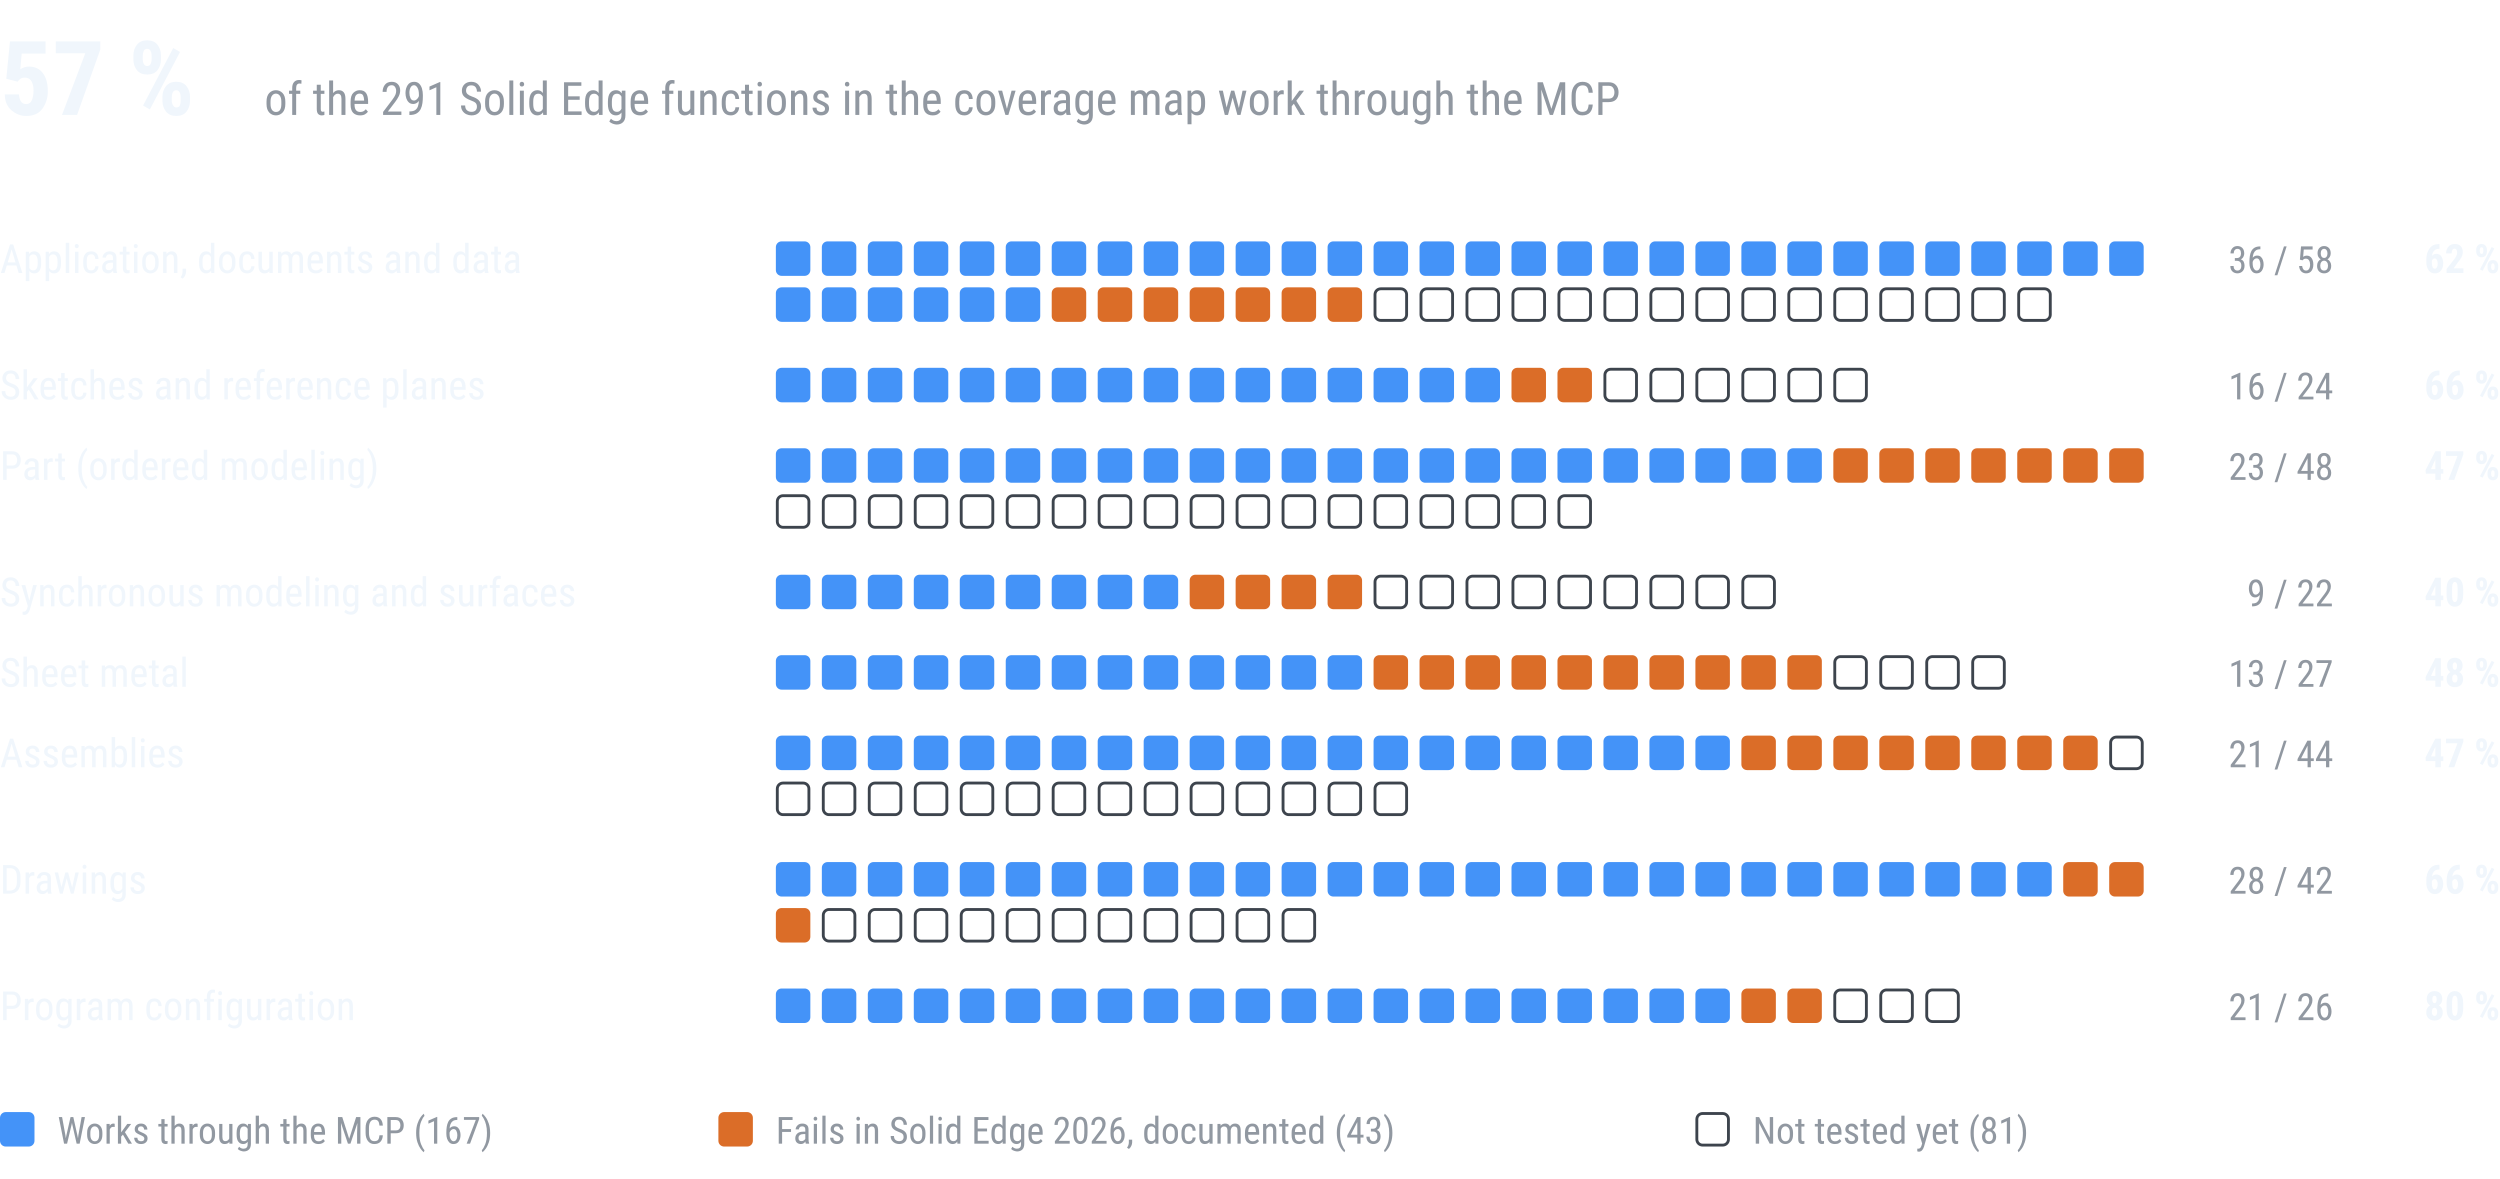
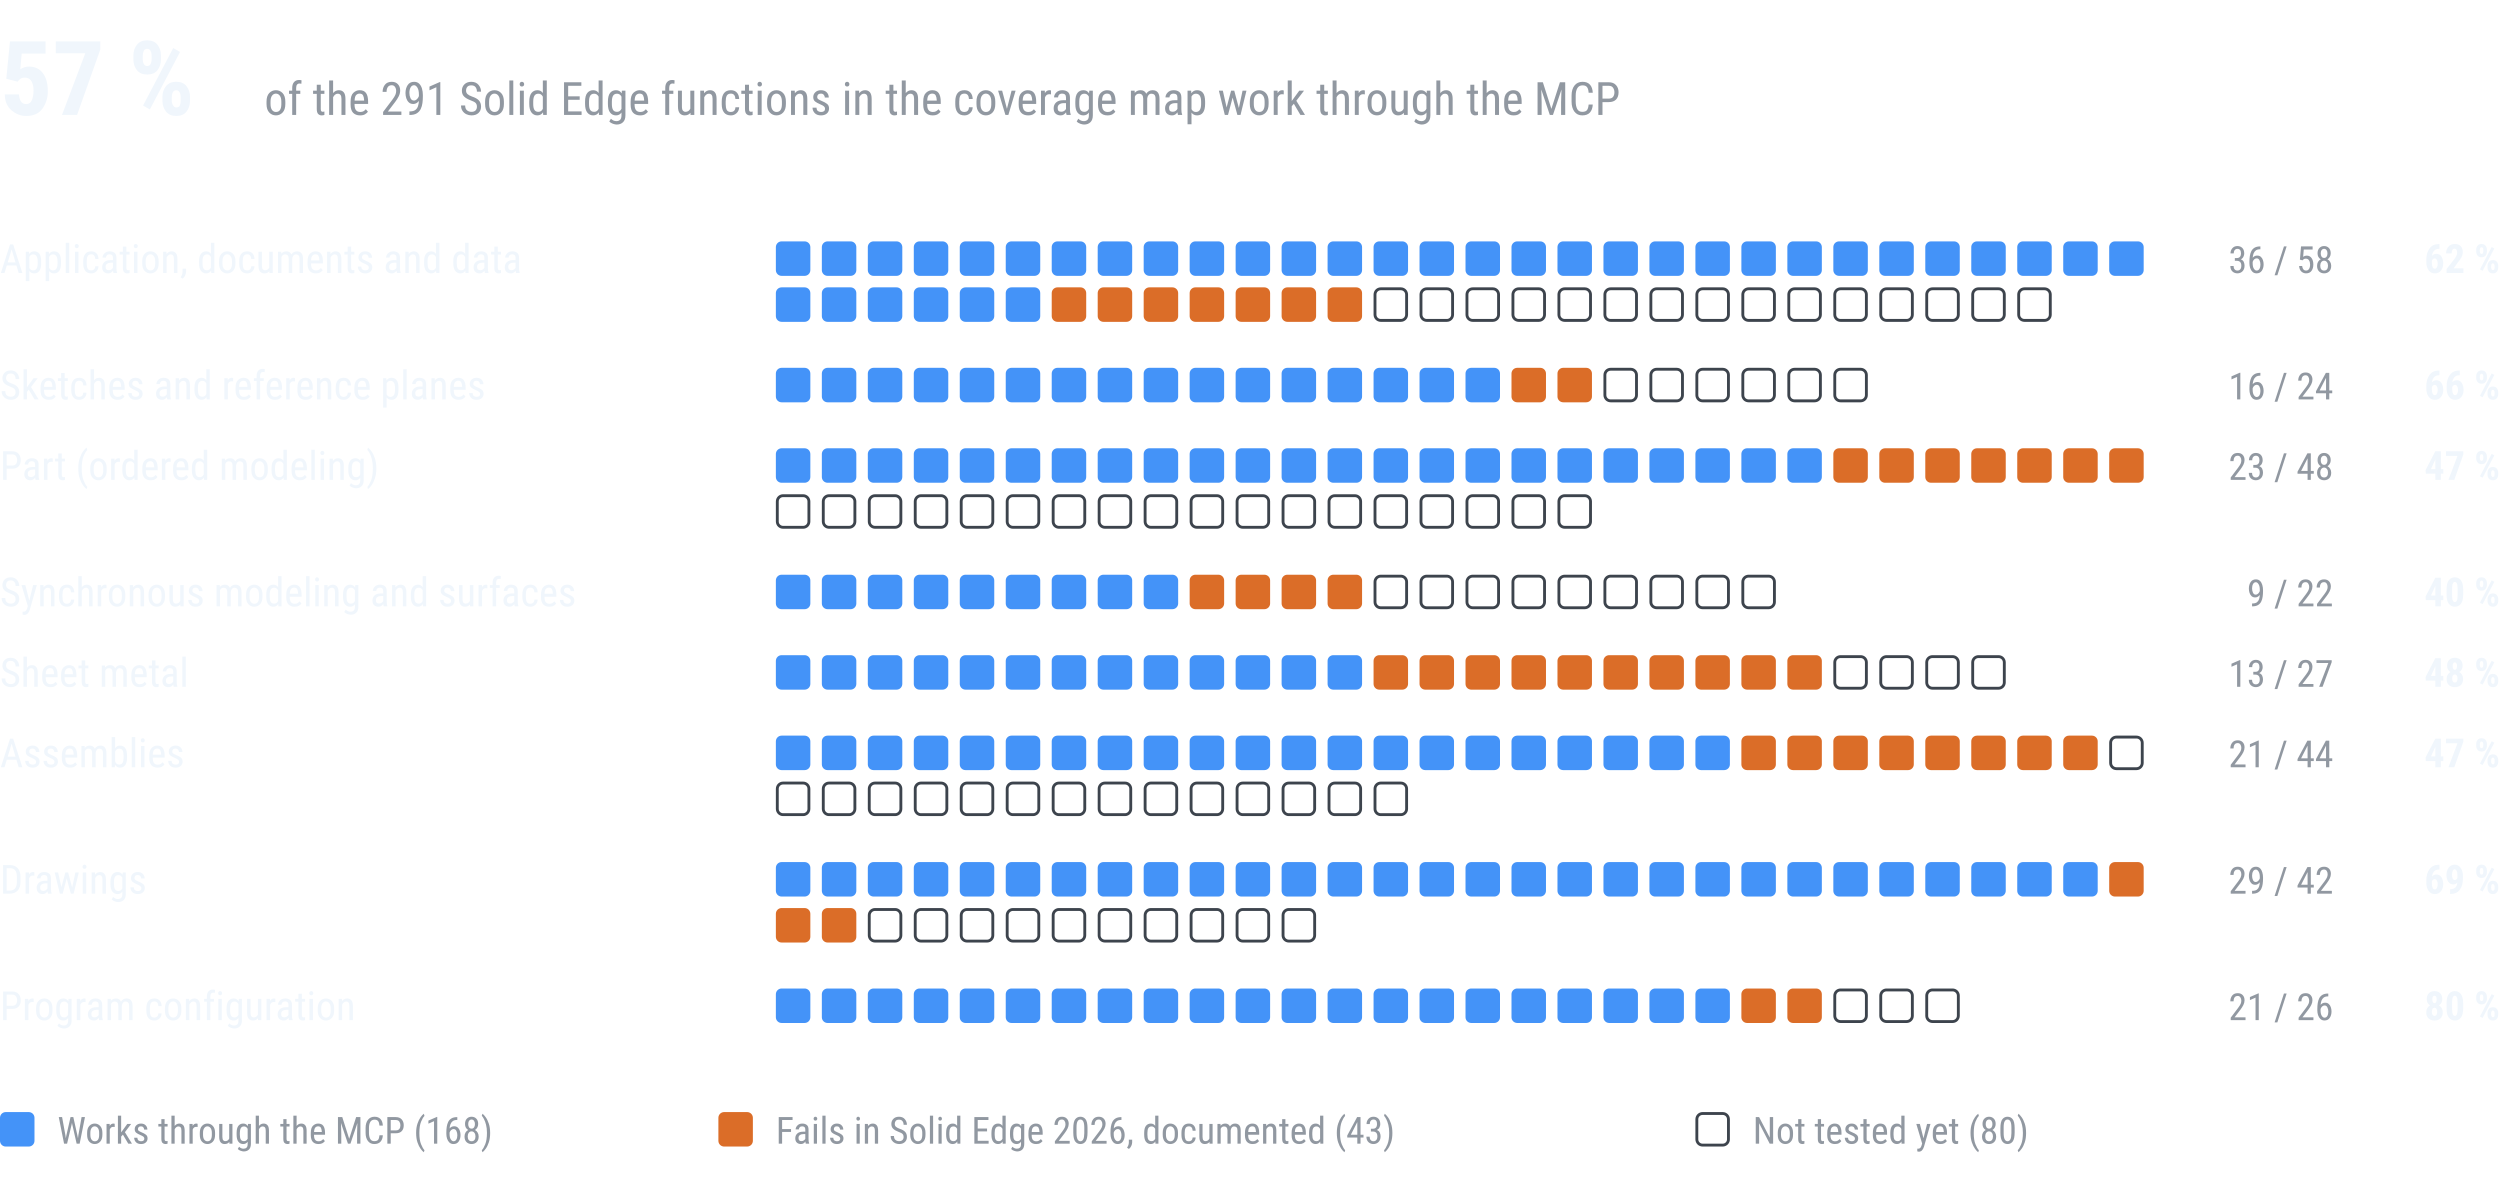
<svg xmlns="http://www.w3.org/2000/svg" width="870" height="410" viewBox="0 0 870 410" role="img" aria-labelledby="title desc">
  <g font-family="Bahnschrift, 'DIN Alternate', 'DIN 1451', D-DIN, Barlow, 'Roboto Condensed', 'Arial Narrow', sans-serif">
    <text x="0" y="40" font-size="36" font-weight="600" fill="#f0f6fc">57 %</text>
    <text x="92" y="40" font-size="16" fill="#9198a1">of the 291 Solid Edge functions in the coverage map work through the MCP</text>
    <text x="0" y="95" font-size="14" fill="#f0f6fc">Application, documents and data</text>
    <rect x="270" y="84" width="12" height="12" rx="2" fill="#4493f8" />
    <rect x="286" y="84" width="12" height="12" rx="2" fill="#4493f8" />
    <rect x="302" y="84" width="12" height="12" rx="2" fill="#4493f8" />
    <rect x="318" y="84" width="12" height="12" rx="2" fill="#4493f8" />
    <rect x="334" y="84" width="12" height="12" rx="2" fill="#4493f8" />
    <rect x="350" y="84" width="12" height="12" rx="2" fill="#4493f8" />
    <rect x="366" y="84" width="12" height="12" rx="2" fill="#4493f8" />
    <rect x="382" y="84" width="12" height="12" rx="2" fill="#4493f8" />
    <rect x="398" y="84" width="12" height="12" rx="2" fill="#4493f8" />
    <rect x="414" y="84" width="12" height="12" rx="2" fill="#4493f8" />
    <rect x="430" y="84" width="12" height="12" rx="2" fill="#4493f8" />
    <rect x="446" y="84" width="12" height="12" rx="2" fill="#4493f8" />
    <rect x="462" y="84" width="12" height="12" rx="2" fill="#4493f8" />
    <rect x="478" y="84" width="12" height="12" rx="2" fill="#4493f8" />
    <rect x="494" y="84" width="12" height="12" rx="2" fill="#4493f8" />
    <rect x="510" y="84" width="12" height="12" rx="2" fill="#4493f8" />
    <rect x="526" y="84" width="12" height="12" rx="2" fill="#4493f8" />
    <rect x="542" y="84" width="12" height="12" rx="2" fill="#4493f8" />
    <rect x="558" y="84" width="12" height="12" rx="2" fill="#4493f8" />
    <rect x="574" y="84" width="12" height="12" rx="2" fill="#4493f8" />
    <rect x="590" y="84" width="12" height="12" rx="2" fill="#4493f8" />
    <rect x="606" y="84" width="12" height="12" rx="2" fill="#4493f8" />
    <rect x="622" y="84" width="12" height="12" rx="2" fill="#4493f8" />
    <rect x="638" y="84" width="12" height="12" rx="2" fill="#4493f8" />
    <rect x="654" y="84" width="12" height="12" rx="2" fill="#4493f8" />
    <rect x="670" y="84" width="12" height="12" rx="2" fill="#4493f8" />
    <rect x="686" y="84" width="12" height="12" rx="2" fill="#4493f8" />
    <rect x="702" y="84" width="12" height="12" rx="2" fill="#4493f8" />
    <rect x="718" y="84" width="12" height="12" rx="2" fill="#4493f8" />
    <rect x="734" y="84" width="12" height="12" rx="2" fill="#4493f8" />
    <rect x="270" y="100" width="12" height="12" rx="2" fill="#4493f8" />
    <rect x="286" y="100" width="12" height="12" rx="2" fill="#4493f8" />
    <rect x="302" y="100" width="12" height="12" rx="2" fill="#4493f8" />
    <rect x="318" y="100" width="12" height="12" rx="2" fill="#4493f8" />
    <rect x="334" y="100" width="12" height="12" rx="2" fill="#4493f8" />
    <rect x="350" y="100" width="12" height="12" rx="2" fill="#4493f8" />
    <rect x="366" y="100" width="12" height="12" rx="2" fill="#db6d28" />
    <rect x="382" y="100" width="12" height="12" rx="2" fill="#db6d28" />
    <rect x="398" y="100" width="12" height="12" rx="2" fill="#db6d28" />
    <rect x="414" y="100" width="12" height="12" rx="2" fill="#db6d28" />
    <rect x="430" y="100" width="12" height="12" rx="2" fill="#db6d28" />
    <rect x="446" y="100" width="12" height="12" rx="2" fill="#db6d28" />
    <rect x="462" y="100" width="12" height="12" rx="2" fill="#db6d28" />
    <rect x="478.5" y="100.5" width="11" height="11" rx="2" fill="none" stroke="#3d444d" />
    <rect x="494.5" y="100.5" width="11" height="11" rx="2" fill="none" stroke="#3d444d" />
    <rect x="510.5" y="100.5" width="11" height="11" rx="2" fill="none" stroke="#3d444d" />
    <rect x="526.5" y="100.5" width="11" height="11" rx="2" fill="none" stroke="#3d444d" />
    <rect x="542.5" y="100.5" width="11" height="11" rx="2" fill="none" stroke="#3d444d" />
    <rect x="558.5" y="100.5" width="11" height="11" rx="2" fill="none" stroke="#3d444d" />
    <rect x="574.5" y="100.5" width="11" height="11" rx="2" fill="none" stroke="#3d444d" />
    <rect x="590.5" y="100.5" width="11" height="11" rx="2" fill="none" stroke="#3d444d" />
    <rect x="606.5" y="100.5" width="11" height="11" rx="2" fill="none" stroke="#3d444d" />
    <rect x="622.5" y="100.5" width="11" height="11" rx="2" fill="none" stroke="#3d444d" />
    <rect x="638.5" y="100.5" width="11" height="11" rx="2" fill="none" stroke="#3d444d" />
    <rect x="654.5" y="100.5" width="11" height="11" rx="2" fill="none" stroke="#3d444d" />
    <rect x="670.5" y="100.5" width="11" height="11" rx="2" fill="none" stroke="#3d444d" />
    <rect x="686.5" y="100.5" width="11" height="11" rx="2" fill="none" stroke="#3d444d" />
    <rect x="702.5" y="100.5" width="11" height="11" rx="2" fill="none" stroke="#3d444d" />
    <text x="812" y="95" font-size="13" text-anchor="end" fill="#9198a1">36 / 58</text>
    <text x="870" y="95" font-size="14" font-weight="600" text-anchor="end" fill="#f0f6fc">62 %</text>
    <text x="0" y="139" font-size="14" fill="#f0f6fc">Sketches and reference planes</text>
    <rect x="270" y="128" width="12" height="12" rx="2" fill="#4493f8" />
    <rect x="286" y="128" width="12" height="12" rx="2" fill="#4493f8" />
    <rect x="302" y="128" width="12" height="12" rx="2" fill="#4493f8" />
    <rect x="318" y="128" width="12" height="12" rx="2" fill="#4493f8" />
    <rect x="334" y="128" width="12" height="12" rx="2" fill="#4493f8" />
    <rect x="350" y="128" width="12" height="12" rx="2" fill="#4493f8" />
    <rect x="366" y="128" width="12" height="12" rx="2" fill="#4493f8" />
    <rect x="382" y="128" width="12" height="12" rx="2" fill="#4493f8" />
    <rect x="398" y="128" width="12" height="12" rx="2" fill="#4493f8" />
    <rect x="414" y="128" width="12" height="12" rx="2" fill="#4493f8" />
    <rect x="430" y="128" width="12" height="12" rx="2" fill="#4493f8" />
    <rect x="446" y="128" width="12" height="12" rx="2" fill="#4493f8" />
    <rect x="462" y="128" width="12" height="12" rx="2" fill="#4493f8" />
    <rect x="478" y="128" width="12" height="12" rx="2" fill="#4493f8" />
    <rect x="494" y="128" width="12" height="12" rx="2" fill="#4493f8" />
    <rect x="510" y="128" width="12" height="12" rx="2" fill="#4493f8" />
    <rect x="526" y="128" width="12" height="12" rx="2" fill="#db6d28" />
    <rect x="542" y="128" width="12" height="12" rx="2" fill="#db6d28" />
    <rect x="558.5" y="128.5" width="11" height="11" rx="2" fill="none" stroke="#3d444d" />
    <rect x="574.5" y="128.5" width="11" height="11" rx="2" fill="none" stroke="#3d444d" />
    <rect x="590.5" y="128.5" width="11" height="11" rx="2" fill="none" stroke="#3d444d" />
    <rect x="606.5" y="128.5" width="11" height="11" rx="2" fill="none" stroke="#3d444d" />
    <rect x="622.5" y="128.5" width="11" height="11" rx="2" fill="none" stroke="#3d444d" />
    <rect x="638.5" y="128.5" width="11" height="11" rx="2" fill="none" stroke="#3d444d" />
    <text x="812" y="139" font-size="13" text-anchor="end" fill="#9198a1">16 / 24</text>
    <text x="870" y="139" font-size="14" font-weight="600" text-anchor="end" fill="#f0f6fc">66 %</text>
    <text x="0" y="167" font-size="14" fill="#f0f6fc">Part (ordered modeling)</text>
    <rect x="270" y="156" width="12" height="12" rx="2" fill="#4493f8" />
    <rect x="286" y="156" width="12" height="12" rx="2" fill="#4493f8" />
    <rect x="302" y="156" width="12" height="12" rx="2" fill="#4493f8" />
    <rect x="318" y="156" width="12" height="12" rx="2" fill="#4493f8" />
    <rect x="334" y="156" width="12" height="12" rx="2" fill="#4493f8" />
    <rect x="350" y="156" width="12" height="12" rx="2" fill="#4493f8" />
    <rect x="366" y="156" width="12" height="12" rx="2" fill="#4493f8" />
    <rect x="382" y="156" width="12" height="12" rx="2" fill="#4493f8" />
    <rect x="398" y="156" width="12" height="12" rx="2" fill="#4493f8" />
    <rect x="414" y="156" width="12" height="12" rx="2" fill="#4493f8" />
    <rect x="430" y="156" width="12" height="12" rx="2" fill="#4493f8" />
    <rect x="446" y="156" width="12" height="12" rx="2" fill="#4493f8" />
    <rect x="462" y="156" width="12" height="12" rx="2" fill="#4493f8" />
    <rect x="478" y="156" width="12" height="12" rx="2" fill="#4493f8" />
    <rect x="494" y="156" width="12" height="12" rx="2" fill="#4493f8" />
    <rect x="510" y="156" width="12" height="12" rx="2" fill="#4493f8" />
    <rect x="526" y="156" width="12" height="12" rx="2" fill="#4493f8" />
    <rect x="542" y="156" width="12" height="12" rx="2" fill="#4493f8" />
    <rect x="558" y="156" width="12" height="12" rx="2" fill="#4493f8" />
    <rect x="574" y="156" width="12" height="12" rx="2" fill="#4493f8" />
    <rect x="590" y="156" width="12" height="12" rx="2" fill="#4493f8" />
    <rect x="606" y="156" width="12" height="12" rx="2" fill="#4493f8" />
    <rect x="622" y="156" width="12" height="12" rx="2" fill="#4493f8" />
    <rect x="638" y="156" width="12" height="12" rx="2" fill="#db6d28" />
    <rect x="654" y="156" width="12" height="12" rx="2" fill="#db6d28" />
    <rect x="670" y="156" width="12" height="12" rx="2" fill="#db6d28" />
    <rect x="686" y="156" width="12" height="12" rx="2" fill="#db6d28" />
    <rect x="702" y="156" width="12" height="12" rx="2" fill="#db6d28" />
    <rect x="718" y="156" width="12" height="12" rx="2" fill="#db6d28" />
    <rect x="734" y="156" width="12" height="12" rx="2" fill="#db6d28" />
    <rect x="270.5" y="172.5" width="11" height="11" rx="2" fill="none" stroke="#3d444d" />
    <rect x="286.5" y="172.5" width="11" height="11" rx="2" fill="none" stroke="#3d444d" />
    <rect x="302.5" y="172.5" width="11" height="11" rx="2" fill="none" stroke="#3d444d" />
    <rect x="318.5" y="172.5" width="11" height="11" rx="2" fill="none" stroke="#3d444d" />
    <rect x="334.5" y="172.5" width="11" height="11" rx="2" fill="none" stroke="#3d444d" />
    <rect x="350.5" y="172.5" width="11" height="11" rx="2" fill="none" stroke="#3d444d" />
    <rect x="366.5" y="172.5" width="11" height="11" rx="2" fill="none" stroke="#3d444d" />
    <rect x="382.5" y="172.5" width="11" height="11" rx="2" fill="none" stroke="#3d444d" />
    <rect x="398.5" y="172.5" width="11" height="11" rx="2" fill="none" stroke="#3d444d" />
    <rect x="414.5" y="172.5" width="11" height="11" rx="2" fill="none" stroke="#3d444d" />
    <rect x="430.5" y="172.5" width="11" height="11" rx="2" fill="none" stroke="#3d444d" />
    <rect x="446.5" y="172.5" width="11" height="11" rx="2" fill="none" stroke="#3d444d" />
    <rect x="462.5" y="172.5" width="11" height="11" rx="2" fill="none" stroke="#3d444d" />
    <rect x="478.5" y="172.5" width="11" height="11" rx="2" fill="none" stroke="#3d444d" />
    <rect x="494.5" y="172.5" width="11" height="11" rx="2" fill="none" stroke="#3d444d" />
    <rect x="510.5" y="172.5" width="11" height="11" rx="2" fill="none" stroke="#3d444d" />
    <rect x="526.5" y="172.5" width="11" height="11" rx="2" fill="none" stroke="#3d444d" />
    <rect x="542.5" y="172.5" width="11" height="11" rx="2" fill="none" stroke="#3d444d" />
    <text x="812" y="167" font-size="13" text-anchor="end" fill="#9198a1">23 / 48</text>
    <text x="870" y="167" font-size="14" font-weight="600" text-anchor="end" fill="#f0f6fc">47 %</text>
    <text x="0" y="211" font-size="14" fill="#f0f6fc">Synchronous modeling and surfaces</text>
    <rect x="270" y="200" width="12" height="12" rx="2" fill="#4493f8" />
    <rect x="286" y="200" width="12" height="12" rx="2" fill="#4493f8" />
    <rect x="302" y="200" width="12" height="12" rx="2" fill="#4493f8" />
    <rect x="318" y="200" width="12" height="12" rx="2" fill="#4493f8" />
    <rect x="334" y="200" width="12" height="12" rx="2" fill="#4493f8" />
    <rect x="350" y="200" width="12" height="12" rx="2" fill="#4493f8" />
    <rect x="366" y="200" width="12" height="12" rx="2" fill="#4493f8" />
    <rect x="382" y="200" width="12" height="12" rx="2" fill="#4493f8" />
    <rect x="398" y="200" width="12" height="12" rx="2" fill="#4493f8" />
    <rect x="414" y="200" width="12" height="12" rx="2" fill="#db6d28" />
    <rect x="430" y="200" width="12" height="12" rx="2" fill="#db6d28" />
    <rect x="446" y="200" width="12" height="12" rx="2" fill="#db6d28" />
    <rect x="462" y="200" width="12" height="12" rx="2" fill="#db6d28" />
    <rect x="478.5" y="200.5" width="11" height="11" rx="2" fill="none" stroke="#3d444d" />
    <rect x="494.5" y="200.5" width="11" height="11" rx="2" fill="none" stroke="#3d444d" />
    <rect x="510.5" y="200.5" width="11" height="11" rx="2" fill="none" stroke="#3d444d" />
    <rect x="526.5" y="200.5" width="11" height="11" rx="2" fill="none" stroke="#3d444d" />
    <rect x="542.5" y="200.5" width="11" height="11" rx="2" fill="none" stroke="#3d444d" />
    <rect x="558.5" y="200.5" width="11" height="11" rx="2" fill="none" stroke="#3d444d" />
    <rect x="574.5" y="200.5" width="11" height="11" rx="2" fill="none" stroke="#3d444d" />
    <rect x="590.5" y="200.5" width="11" height="11" rx="2" fill="none" stroke="#3d444d" />
    <rect x="606.5" y="200.5" width="11" height="11" rx="2" fill="none" stroke="#3d444d" />
    <text x="812" y="211" font-size="13" text-anchor="end" fill="#9198a1">9 / 22</text>
    <text x="870" y="211" font-size="14" font-weight="600" text-anchor="end" fill="#f0f6fc">40 %</text>
    <text x="0" y="239" font-size="14" fill="#f0f6fc">Sheet metal</text>
    <rect x="270" y="228" width="12" height="12" rx="2" fill="#4493f8" />
    <rect x="286" y="228" width="12" height="12" rx="2" fill="#4493f8" />
    <rect x="302" y="228" width="12" height="12" rx="2" fill="#4493f8" />
    <rect x="318" y="228" width="12" height="12" rx="2" fill="#4493f8" />
    <rect x="334" y="228" width="12" height="12" rx="2" fill="#4493f8" />
    <rect x="350" y="228" width="12" height="12" rx="2" fill="#4493f8" />
    <rect x="366" y="228" width="12" height="12" rx="2" fill="#4493f8" />
    <rect x="382" y="228" width="12" height="12" rx="2" fill="#4493f8" />
    <rect x="398" y="228" width="12" height="12" rx="2" fill="#4493f8" />
    <rect x="414" y="228" width="12" height="12" rx="2" fill="#4493f8" />
    <rect x="430" y="228" width="12" height="12" rx="2" fill="#4493f8" />
    <rect x="446" y="228" width="12" height="12" rx="2" fill="#4493f8" />
    <rect x="462" y="228" width="12" height="12" rx="2" fill="#4493f8" />
    <rect x="478" y="228" width="12" height="12" rx="2" fill="#db6d28" />
    <rect x="494" y="228" width="12" height="12" rx="2" fill="#db6d28" />
    <rect x="510" y="228" width="12" height="12" rx="2" fill="#db6d28" />
    <rect x="526" y="228" width="12" height="12" rx="2" fill="#db6d28" />
    <rect x="542" y="228" width="12" height="12" rx="2" fill="#db6d28" />
    <rect x="558" y="228" width="12" height="12" rx="2" fill="#db6d28" />
    <rect x="574" y="228" width="12" height="12" rx="2" fill="#db6d28" />
    <rect x="590" y="228" width="12" height="12" rx="2" fill="#db6d28" />
    <rect x="606" y="228" width="12" height="12" rx="2" fill="#db6d28" />
    <rect x="622" y="228" width="12" height="12" rx="2" fill="#db6d28" />
    <rect x="638.5" y="228.5" width="11" height="11" rx="2" fill="none" stroke="#3d444d" />
    <rect x="654.5" y="228.5" width="11" height="11" rx="2" fill="none" stroke="#3d444d" />
    <rect x="670.5" y="228.5" width="11" height="11" rx="2" fill="none" stroke="#3d444d" />
    <rect x="686.5" y="228.5" width="11" height="11" rx="2" fill="none" stroke="#3d444d" />
    <text x="812" y="239" font-size="13" text-anchor="end" fill="#9198a1">13 / 27</text>
    <text x="870" y="239" font-size="14" font-weight="600" text-anchor="end" fill="#f0f6fc">48 %</text>
    <text x="0" y="267" font-size="14" fill="#f0f6fc">Assemblies</text>
    <rect x="270" y="256" width="12" height="12" rx="2" fill="#4493f8" />
    <rect x="286" y="256" width="12" height="12" rx="2" fill="#4493f8" />
    <rect x="302" y="256" width="12" height="12" rx="2" fill="#4493f8" />
    <rect x="318" y="256" width="12" height="12" rx="2" fill="#4493f8" />
    <rect x="334" y="256" width="12" height="12" rx="2" fill="#4493f8" />
    <rect x="350" y="256" width="12" height="12" rx="2" fill="#4493f8" />
    <rect x="366" y="256" width="12" height="12" rx="2" fill="#4493f8" />
    <rect x="382" y="256" width="12" height="12" rx="2" fill="#4493f8" />
    <rect x="398" y="256" width="12" height="12" rx="2" fill="#4493f8" />
    <rect x="414" y="256" width="12" height="12" rx="2" fill="#4493f8" />
    <rect x="430" y="256" width="12" height="12" rx="2" fill="#4493f8" />
    <rect x="446" y="256" width="12" height="12" rx="2" fill="#4493f8" />
    <rect x="462" y="256" width="12" height="12" rx="2" fill="#4493f8" />
    <rect x="478" y="256" width="12" height="12" rx="2" fill="#4493f8" />
    <rect x="494" y="256" width="12" height="12" rx="2" fill="#4493f8" />
    <rect x="510" y="256" width="12" height="12" rx="2" fill="#4493f8" />
    <rect x="526" y="256" width="12" height="12" rx="2" fill="#4493f8" />
    <rect x="542" y="256" width="12" height="12" rx="2" fill="#4493f8" />
    <rect x="558" y="256" width="12" height="12" rx="2" fill="#4493f8" />
    <rect x="574" y="256" width="12" height="12" rx="2" fill="#4493f8" />
    <rect x="590" y="256" width="12" height="12" rx="2" fill="#4493f8" />
    <rect x="606" y="256" width="12" height="12" rx="2" fill="#db6d28" />
    <rect x="622" y="256" width="12" height="12" rx="2" fill="#db6d28" />
    <rect x="638" y="256" width="12" height="12" rx="2" fill="#db6d28" />
    <rect x="654" y="256" width="12" height="12" rx="2" fill="#db6d28" />
    <rect x="670" y="256" width="12" height="12" rx="2" fill="#db6d28" />
    <rect x="686" y="256" width="12" height="12" rx="2" fill="#db6d28" />
    <rect x="702" y="256" width="12" height="12" rx="2" fill="#db6d28" />
    <rect x="718" y="256" width="12" height="12" rx="2" fill="#db6d28" />
    <rect x="734.5" y="256.5" width="11" height="11" rx="2" fill="none" stroke="#3d444d" />
    <rect x="270.5" y="272.5" width="11" height="11" rx="2" fill="none" stroke="#3d444d" />
    <rect x="286.5" y="272.5" width="11" height="11" rx="2" fill="none" stroke="#3d444d" />
    <rect x="302.5" y="272.5" width="11" height="11" rx="2" fill="none" stroke="#3d444d" />
    <rect x="318.5" y="272.5" width="11" height="11" rx="2" fill="none" stroke="#3d444d" />
    <rect x="334.5" y="272.5" width="11" height="11" rx="2" fill="none" stroke="#3d444d" />
    <rect x="350.5" y="272.5" width="11" height="11" rx="2" fill="none" stroke="#3d444d" />
    <rect x="366.5" y="272.5" width="11" height="11" rx="2" fill="none" stroke="#3d444d" />
    <rect x="382.5" y="272.5" width="11" height="11" rx="2" fill="none" stroke="#3d444d" />
    <rect x="398.5" y="272.5" width="11" height="11" rx="2" fill="none" stroke="#3d444d" />
    <rect x="414.5" y="272.5" width="11" height="11" rx="2" fill="none" stroke="#3d444d" />
    <rect x="430.5" y="272.5" width="11" height="11" rx="2" fill="none" stroke="#3d444d" />
    <rect x="446.5" y="272.5" width="11" height="11" rx="2" fill="none" stroke="#3d444d" />
    <rect x="462.5" y="272.5" width="11" height="11" rx="2" fill="none" stroke="#3d444d" />
    <rect x="478.5" y="272.5" width="11" height="11" rx="2" fill="none" stroke="#3d444d" />
    <text x="812" y="267" font-size="13" text-anchor="end" fill="#9198a1">21 / 44</text>
    <text x="870" y="267" font-size="14" font-weight="600" text-anchor="end" fill="#f0f6fc">47 %</text>
    <text x="0" y="311" font-size="14" fill="#f0f6fc">Drawings</text>
    <rect x="270" y="300" width="12" height="12" rx="2" fill="#4493f8" />
    <rect x="286" y="300" width="12" height="12" rx="2" fill="#4493f8" />
    <rect x="302" y="300" width="12" height="12" rx="2" fill="#4493f8" />
    <rect x="318" y="300" width="12" height="12" rx="2" fill="#4493f8" />
    <rect x="334" y="300" width="12" height="12" rx="2" fill="#4493f8" />
    <rect x="350" y="300" width="12" height="12" rx="2" fill="#4493f8" />
    <rect x="366" y="300" width="12" height="12" rx="2" fill="#4493f8" />
    <rect x="382" y="300" width="12" height="12" rx="2" fill="#4493f8" />
    <rect x="398" y="300" width="12" height="12" rx="2" fill="#4493f8" />
    <rect x="414" y="300" width="12" height="12" rx="2" fill="#4493f8" />
    <rect x="430" y="300" width="12" height="12" rx="2" fill="#4493f8" />
    <rect x="446" y="300" width="12" height="12" rx="2" fill="#4493f8" />
    <rect x="462" y="300" width="12" height="12" rx="2" fill="#4493f8" />
    <rect x="478" y="300" width="12" height="12" rx="2" fill="#4493f8" />
    <rect x="494" y="300" width="12" height="12" rx="2" fill="#4493f8" />
    <rect x="510" y="300" width="12" height="12" rx="2" fill="#4493f8" />
    <rect x="526" y="300" width="12" height="12" rx="2" fill="#4493f8" />
    <rect x="542" y="300" width="12" height="12" rx="2" fill="#4493f8" />
    <rect x="558" y="300" width="12" height="12" rx="2" fill="#4493f8" />
    <rect x="574" y="300" width="12" height="12" rx="2" fill="#4493f8" />
    <rect x="590" y="300" width="12" height="12" rx="2" fill="#4493f8" />
    <rect x="606" y="300" width="12" height="12" rx="2" fill="#4493f8" />
    <rect x="622" y="300" width="12" height="12" rx="2" fill="#4493f8" />
    <rect x="638" y="300" width="12" height="12" rx="2" fill="#4493f8" />
    <rect x="654" y="300" width="12" height="12" rx="2" fill="#4493f8" />
    <rect x="670" y="300" width="12" height="12" rx="2" fill="#4493f8" />
    <rect x="686" y="300" width="12" height="12" rx="2" fill="#4493f8" />
    <rect x="702" y="300" width="12" height="12" rx="2" fill="#4493f8" />
-     <rect x="718" y="300" width="12" height="12" rx="2" fill="#db6d28" />
+     <rect x="718" y="300" width="12" height="12" rx="2" fill="#4493f8" />
    <rect x="734" y="300" width="12" height="12" rx="2" fill="#db6d28" />
    <rect x="270" y="316" width="12" height="12" rx="2" fill="#db6d28" />
-     <rect x="286.5" y="316.5" width="11" height="11" rx="2" fill="none" stroke="#3d444d" />
+     <rect x="286" y="316" width="12" height="12" rx="2" fill="#db6d28" />
    <rect x="302.5" y="316.5" width="11" height="11" rx="2" fill="none" stroke="#3d444d" />
    <rect x="318.5" y="316.5" width="11" height="11" rx="2" fill="none" stroke="#3d444d" />
    <rect x="334.5" y="316.5" width="11" height="11" rx="2" fill="none" stroke="#3d444d" />
    <rect x="350.5" y="316.5" width="11" height="11" rx="2" fill="none" stroke="#3d444d" />
    <rect x="366.5" y="316.5" width="11" height="11" rx="2" fill="none" stroke="#3d444d" />
    <rect x="382.5" y="316.5" width="11" height="11" rx="2" fill="none" stroke="#3d444d" />
    <rect x="398.5" y="316.5" width="11" height="11" rx="2" fill="none" stroke="#3d444d" />
    <rect x="414.5" y="316.5" width="11" height="11" rx="2" fill="none" stroke="#3d444d" />
    <rect x="430.5" y="316.5" width="11" height="11" rx="2" fill="none" stroke="#3d444d" />
    <rect x="446.5" y="316.5" width="11" height="11" rx="2" fill="none" stroke="#3d444d" />
-     <text x="812" y="311" font-size="13" text-anchor="end" fill="#9198a1">28 / 42</text>
-     <text x="870" y="311" font-size="14" font-weight="600" text-anchor="end" fill="#f0f6fc">66 %</text>
+     <text x="812" y="311" font-size="13" text-anchor="end" fill="#9198a1">29 / 42</text>
+     <text x="870" y="311" font-size="14" font-weight="600" text-anchor="end" fill="#f0f6fc">69 %</text>
    <text x="0" y="355" font-size="14" fill="#f0f6fc">Program configuration</text>
    <rect x="270" y="344" width="12" height="12" rx="2" fill="#4493f8" />
    <rect x="286" y="344" width="12" height="12" rx="2" fill="#4493f8" />
    <rect x="302" y="344" width="12" height="12" rx="2" fill="#4493f8" />
    <rect x="318" y="344" width="12" height="12" rx="2" fill="#4493f8" />
    <rect x="334" y="344" width="12" height="12" rx="2" fill="#4493f8" />
    <rect x="350" y="344" width="12" height="12" rx="2" fill="#4493f8" />
    <rect x="366" y="344" width="12" height="12" rx="2" fill="#4493f8" />
    <rect x="382" y="344" width="12" height="12" rx="2" fill="#4493f8" />
    <rect x="398" y="344" width="12" height="12" rx="2" fill="#4493f8" />
    <rect x="414" y="344" width="12" height="12" rx="2" fill="#4493f8" />
    <rect x="430" y="344" width="12" height="12" rx="2" fill="#4493f8" />
    <rect x="446" y="344" width="12" height="12" rx="2" fill="#4493f8" />
    <rect x="462" y="344" width="12" height="12" rx="2" fill="#4493f8" />
    <rect x="478" y="344" width="12" height="12" rx="2" fill="#4493f8" />
    <rect x="494" y="344" width="12" height="12" rx="2" fill="#4493f8" />
    <rect x="510" y="344" width="12" height="12" rx="2" fill="#4493f8" />
    <rect x="526" y="344" width="12" height="12" rx="2" fill="#4493f8" />
    <rect x="542" y="344" width="12" height="12" rx="2" fill="#4493f8" />
    <rect x="558" y="344" width="12" height="12" rx="2" fill="#4493f8" />
    <rect x="574" y="344" width="12" height="12" rx="2" fill="#4493f8" />
    <rect x="590" y="344" width="12" height="12" rx="2" fill="#4493f8" />
    <rect x="606" y="344" width="12" height="12" rx="2" fill="#db6d28" />
    <rect x="622" y="344" width="12" height="12" rx="2" fill="#db6d28" />
    <rect x="638.5" y="344.5" width="11" height="11" rx="2" fill="none" stroke="#3d444d" />
    <rect x="654.5" y="344.5" width="11" height="11" rx="2" fill="none" stroke="#3d444d" />
    <rect x="670.5" y="344.5" width="11" height="11" rx="2" fill="none" stroke="#3d444d" />
    <text x="812" y="355" font-size="13" text-anchor="end" fill="#9198a1">21 / 26</text>
    <text x="870" y="355" font-size="14" font-weight="600" text-anchor="end" fill="#f0f6fc">80 %</text>
    <rect x="0" y="387" width="12" height="12" rx="2" fill="#4493f8" />
-     <text x="20" y="398" font-size="13" fill="#9198a1">Works through the MCP (167)</text>
+     <text x="20" y="398" font-size="13" fill="#9198a1">Works through the MCP (168)</text>
    <rect x="250" y="387" width="12" height="12" rx="2" fill="#db6d28" />
    <text x="270" y="398" font-size="13" fill="#9198a1">Fails in Solid Edge 2026, documented (43)</text>
    <rect x="590.5" y="387.5" width="11" height="11" rx="2" fill="none" stroke="#3d444d" />
-     <text x="610" y="398" font-size="13" fill="#9198a1">Not tested yet (81)</text>
+     <text x="610" y="398" font-size="13" fill="#9198a1">Not tested yet (80)</text>
  </g>
</svg>
